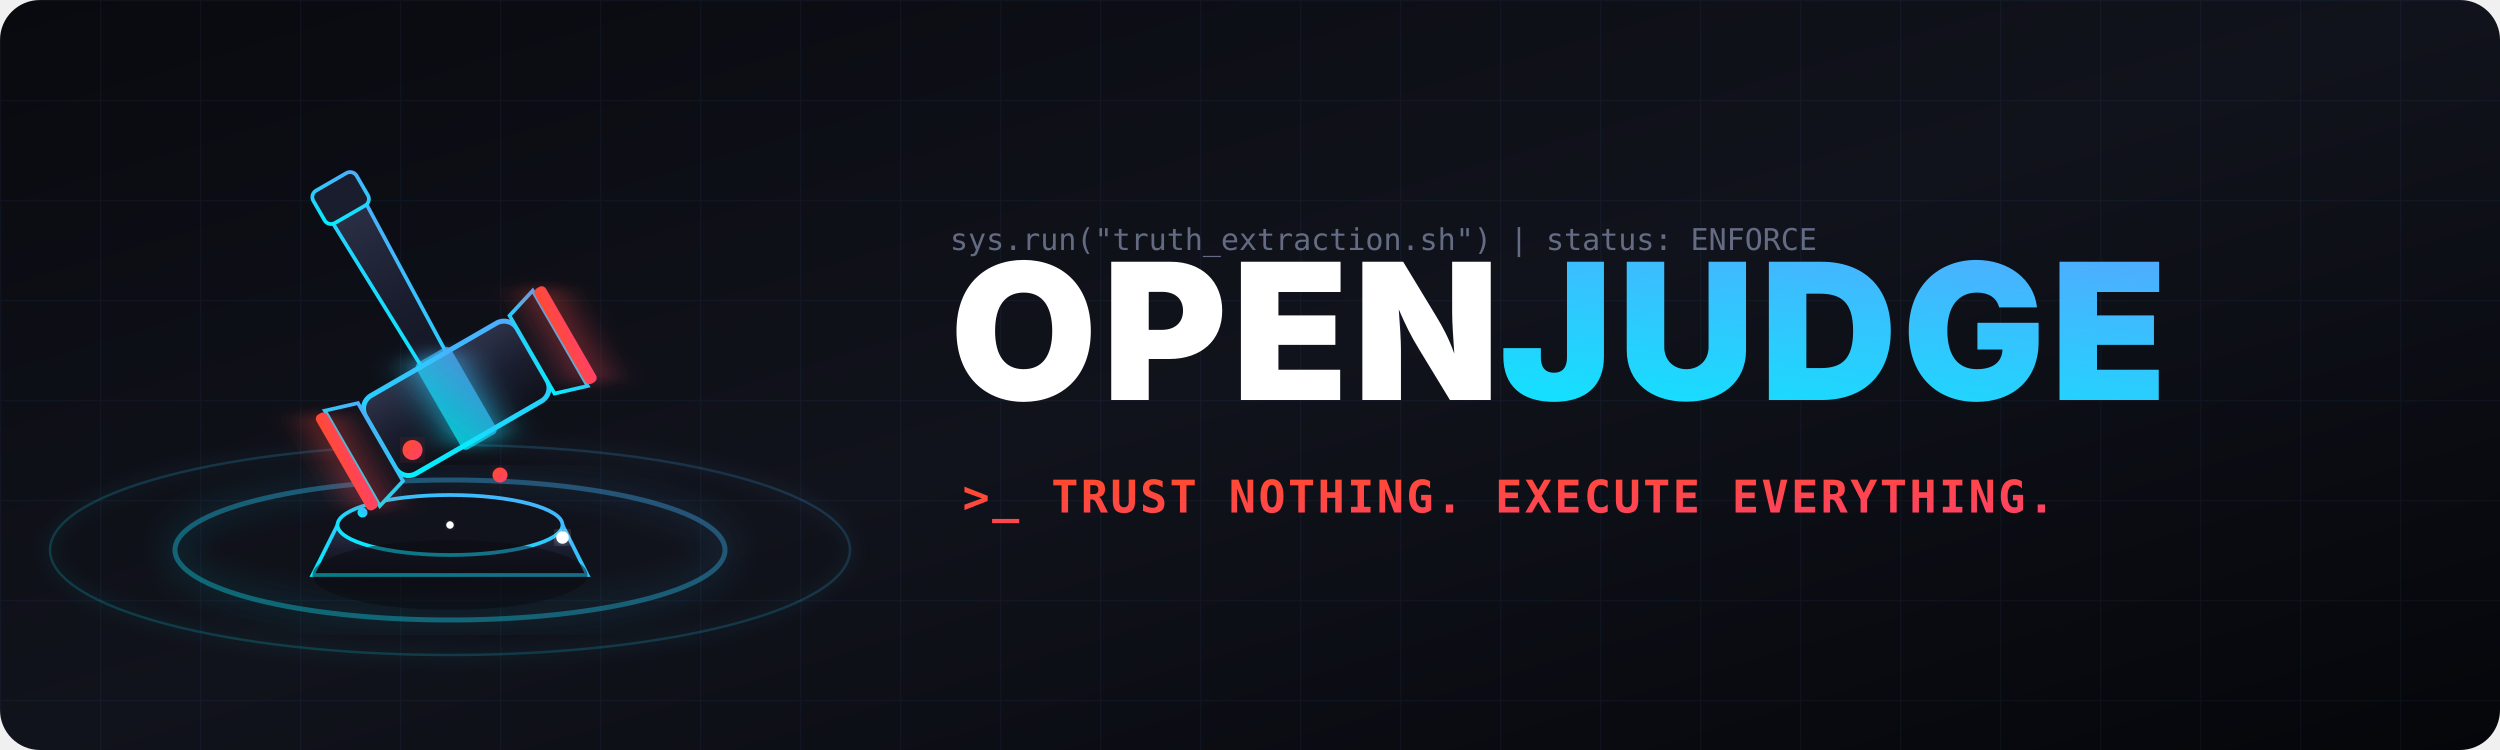
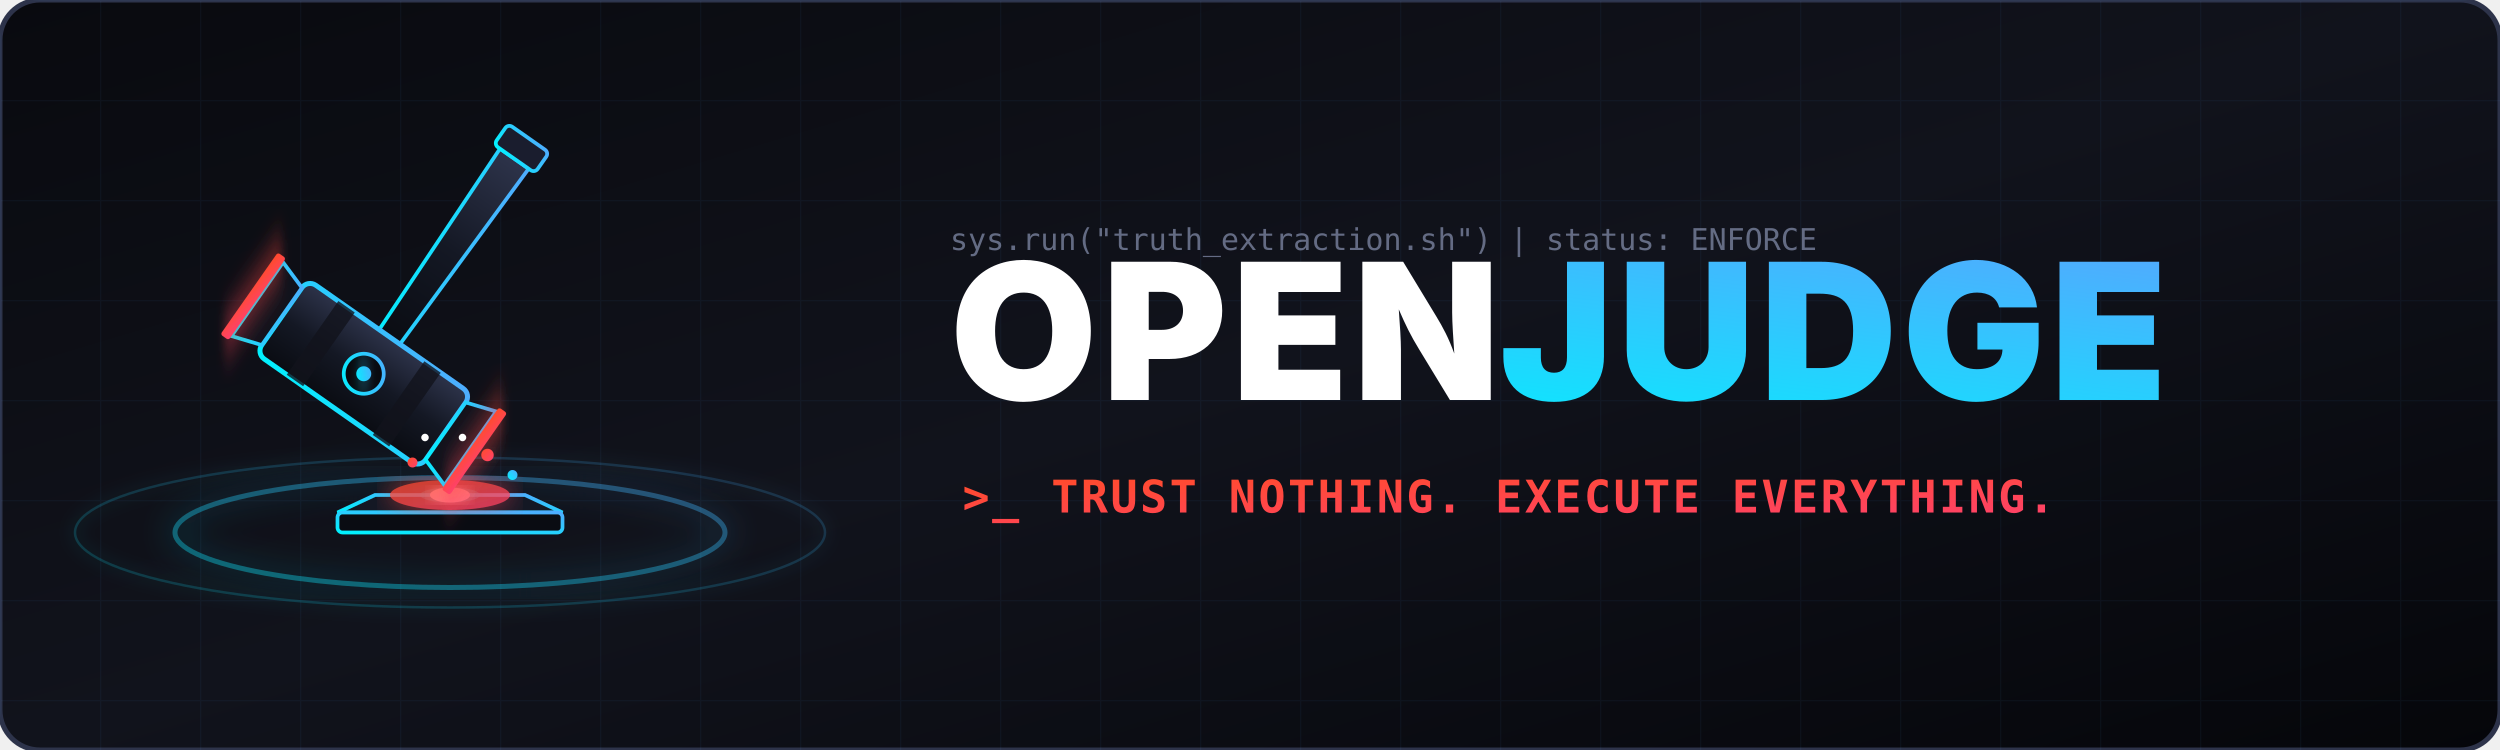
<svg xmlns="http://www.w3.org/2000/svg" viewBox="0 0 1000 300" width="100%" height="100%">
  <defs>
    <linearGradient id="bg" x1="0%" y1="0%" x2="100%" y2="100%">
      <stop offset="0%" stop-color="#090a0f" />
      <stop offset="50%" stop-color="#11131c" />
      <stop offset="100%" stop-color="#05060a" />
    </linearGradient>
    <linearGradient id="neonOrange" x1="0%" y1="0%" x2="100%" y2="100%">
      <stop offset="0%" stop-color="#ff4b2b" />
      <stop offset="100%" stop-color="#ff416c" />
    </linearGradient>
    <linearGradient id="neonCyan" x1="0%" y1="100%" x2="100%" y2="0%">
      <stop offset="0%" stop-color="#00f2fe" />
      <stop offset="100%" stop-color="#4facfe" />
    </linearGradient>
    <linearGradient id="metal" x1="0%" y1="0%" x2="0%" y2="100%">
      <stop offset="0%" stop-color="#2d334a" />
-       <stop offset="50%" stop-color="#1a1d2e" />
-       <stop offset="100%" stop-color="#0f111a" />
+       <stop offset="50%" stop-color="#141824" />
+       <stop offset="100%" stop-color="#0a0c12" />
    </linearGradient>
    <filter id="glow">
      <feGaussianBlur stdDeviation="6" result="blur" />
      <feMerge>
        <feMergeNode in="blur" />
        <feMergeNode in="SourceGraphic" />
      </feMerge>
    </filter>
    <filter id="lightGlow">
      <feGaussianBlur stdDeviation="3" result="blur" />
      <feMerge>
        <feMergeNode in="blur" />
        <feMergeNode in="SourceGraphic" />
      </feMerge>
    </filter>
  </defs>
  <rect width="1000" height="300" rx="16" fill="url(#bg)" />
+   <rect width="1000" height="300" rx="16" fill="none" stroke="#2d334a" stroke-width="2" />
  <g opacity="0.05">
    <pattern id="grid" width="40" height="40" patternUnits="userSpaceOnUse">
      <path d="M 40 0 L 0 0 0 40" fill="none" stroke="#4facfe" stroke-width="1" />
    </pattern>
    <rect width="1000" height="300" fill="url(#grid)" rx="16" />
  </g>
  <g transform="translate(180, 160)">
-     <ellipse cx="0" cy="60" rx="110" ry="28" fill="none" stroke="url(#neonCyan)" stroke-width="2" filter="url(#glow)" opacity="0.4" />
-     <ellipse cx="0" cy="60" rx="160" ry="42" fill="none" stroke="url(#neonCyan)" stroke-width="1" filter="url(#lightGlow)" opacity="0.2" />
-     <path d="M -45 50 L 45 50 L 55 70 L -55 70 Z" fill="url(#metal)" stroke="url(#neonCyan)" stroke-width="1.5" />
-     <ellipse cx="0" cy="50" rx="45" ry="12" fill="#11131c" stroke="url(#neonCyan)" stroke-width="1.5" />
-     <ellipse cx="0" cy="70" rx="55" ry="14" fill="#090a0f" opacity="0.5" />
-     <g transform="translate(0, -5) rotate(-30)">
-       <path d="M -8 -90 L 8 -90 L 5 10 L -5 10 Z" fill="url(#metal)" stroke="url(#neonCyan)" stroke-width="1.5" />
-       <rect x="-10" y="-95" width="20" height="15" rx="3" fill="#1a1d2e" stroke="url(#neonCyan)" stroke-width="1.5" />
-       <line x1="-7" y1="-70" x2="7" y2="-70" stroke="url(#neonCyan)" stroke-width="1" opacity="0.5" />
-       <line x1="-6" y1="-55" x2="6" y2="-55" stroke="url(#neonCyan)" stroke-width="1" opacity="0.5" />
-       <line x1="-5" y1="-40" x2="5" y2="-40" stroke="url(#neonCyan)" stroke-width="1" opacity="0.5" />
-       <line x1="-5" y1="-25" x2="5" y2="-25" stroke="url(#neonCyan)" stroke-width="1" opacity="0.5" />
-       <g transform="translate(0, 5)">
-         <rect x="-35" y="-18" width="70" height="36" rx="6" fill="url(#metal)" stroke="url(#neonCyan)" stroke-width="2" />
-         <path d="M -35 -18 L -48 -22 L -48 22 L -35 18 Z" fill="#11131c" stroke="url(#neonCyan)" stroke-width="1.5" />
-         <rect x="-53" y="-22" width="5" height="44" rx="2" fill="url(#neonOrange)" filter="url(#glow)" />
-         <path d="M 35 -18 L 48 -22 L 48 22 L 35 18 Z" fill="#11131c" stroke="url(#neonCyan)" stroke-width="1.5" />
-         <rect x="48" y="-22" width="5" height="44" rx="2" fill="url(#neonOrange)" filter="url(#glow)" />
-         <rect x="-8" y="-20" width="16" height="40" rx="2" fill="url(#neonCyan)" filter="url(#glow)" opacity="0.8" />
-         <line x1="-35" y1="0" x2="-8" y2="0" stroke="url(#neonCyan)" stroke-width="1.5" opacity="0.4" />
-         <line x1="8" y1="0" x2="35" y2="0" stroke="url(#neonCyan)" stroke-width="1.5" opacity="0.4" />
-       </g>
+     <ellipse cx="0" cy="53" rx="110" ry="22" fill="none" stroke="url(#neonCyan)" stroke-width="2" filter="url(#glow)" opacity="0.4" />
+     <ellipse cx="0" cy="53" rx="150" ry="30" fill="none" stroke="url(#neonCyan)" stroke-width="1" filter="url(#lightGlow)" opacity="0.2" />
+     <path d="M -30 38 L 30 38 L 45 45 L -45 45 Z" fill="#141824" stroke="url(#neonCyan)" stroke-width="1.5" />
+     <rect x="-45" y="45" width="90" height="8" rx="2" fill="#0a0c12" stroke="url(#neonCyan)" stroke-width="1.5" />
+     <ellipse cx="0" cy="38" rx="12" ry="3" fill="#00f2fe" opacity="0.4" filter="url(#glow)" />
+     <ellipse cx="0" cy="38" rx="8" ry="3" fill="#ffffff" filter="url(#lightGlow)" />
+     <ellipse cx="0" cy="38" rx="24" ry="6" fill="url(#neonOrange)" filter="url(#glow)" opacity="0.8" />
+     <g transform="translate(-34.5, -10.5) rotate(35)">
+       <path d="M -7 -105 L 7 -105 L 5 -15 L -5 -15 Z" fill="url(#metal)" stroke="url(#neonCyan)" stroke-width="1.5" />
+       <rect x="-10" y="-115" width="20" height="10" rx="2" fill="#1a1d2e" stroke="url(#neonCyan)" stroke-width="1.5" />
+       <line x1="-6" y1="-90" x2="6" y2="-90" stroke="url(#neonCyan)" stroke-width="1.5" opacity="0.8" />
+       <line x1="-5.5" y1="-70" x2="5.5" y2="-70" stroke="url(#neonCyan)" stroke-width="1.5" opacity="0.8" />
+       <line x1="-5" y1="-50" x2="5" y2="-50" stroke="url(#neonCyan)" stroke-width="1.5" opacity="0.8" />
+       <line x1="-4.5" y1="-30" x2="4.5" y2="-30" stroke="url(#neonCyan)" stroke-width="1.5" opacity="0.8" />
+       <rect x="-40" y="-18" width="80" height="36" rx="4" fill="url(#metal)" stroke="url(#neonCyan)" stroke-width="2" />
+       <rect x="-25" y="-18" width="8" height="36" fill="#11131c" opacity="0.8" />
+       <rect x="17" y="-18" width="8" height="36" fill="#11131c" opacity="0.8" />
+       <circle cx="0" cy="0" r="8" fill="#090a0f" stroke="url(#neonCyan)" stroke-width="1.5" />
+       <circle cx="0" cy="0" r="3" fill="url(#neonCyan)" filter="url(#glow)" />
+       <path d="M -40 -14 L -52 -18 L -52 18 L -40 14 Z" fill="#11131c" stroke="url(#neonCyan)" stroke-width="1.5" />
+       <rect x="-56" y="-20" width="4" height="40" rx="1" fill="url(#neonOrange)" filter="url(#glow)" />
+       <path d="M 40 -14 L 52 -18 L 52 18 L 40 14 Z" fill="#11131c" stroke="url(#neonCyan)" stroke-width="1.5" />
+       <rect x="52" y="-20" width="4" height="40" rx="1" fill="url(#neonOrange)" filter="url(#glow)" />
    </g>
-     <circle cx="20" cy="30" r="3" fill="url(#neonOrange)" filter="url(#glow)" />
-     <circle cx="-35" cy="45" r="2" fill="url(#neonCyan)" filter="url(#glow)" />
-     <circle cx="45" cy="55" r="2.5" fill="#fff" filter="url(#lightGlow)" />
-     <circle cx="-15" cy="20" r="4" fill="url(#neonOrange)" filter="url(#glow)" />
-     <circle cx="0" cy="50" r="1.5" fill="#fff" filter="url(#lightGlow)" />
+     <circle cx="15" cy="22" r="2.5" fill="url(#neonOrange)" filter="url(#glow)" />
+     <circle cx="5" cy="15" r="1.5" fill="#ffffff" filter="url(#glow)" />
+     <circle cx="25" cy="30" r="2" fill="url(#neonCyan)" filter="url(#glow)" />
+     <circle cx="-15" cy="25" r="2" fill="url(#neonOrange)" filter="url(#glow)" />
+     <circle cx="-10" cy="15" r="1.5" fill="#ffffff" filter="url(#glow)" />
  </g>
  <g transform="translate(380, 160)">
    <text x="0" y="0" font-family="'Inter', -apple-system, sans-serif" font-weight="900" font-size="76" fill="#ffffff" letter-spacing="2">
      OPEN<tspan fill="url(#neonCyan)">JUDGE</tspan>
    </text>
    <text x="5" y="45" font-family="'Consolas', monospace" font-weight="bold" font-size="18" fill="url(#neonOrange)" letter-spacing="1">
      &gt;_ TRUST NOTHING. EXECUTE EVERYTHING.
    </text>
    <text x="0" y="-60" font-family="monospace" font-size="12" fill="#8892b0" opacity="0.7">
      sys.run("truth_extraction.sh") | status: ENFORCE
    </text>
  </g>
</svg>
